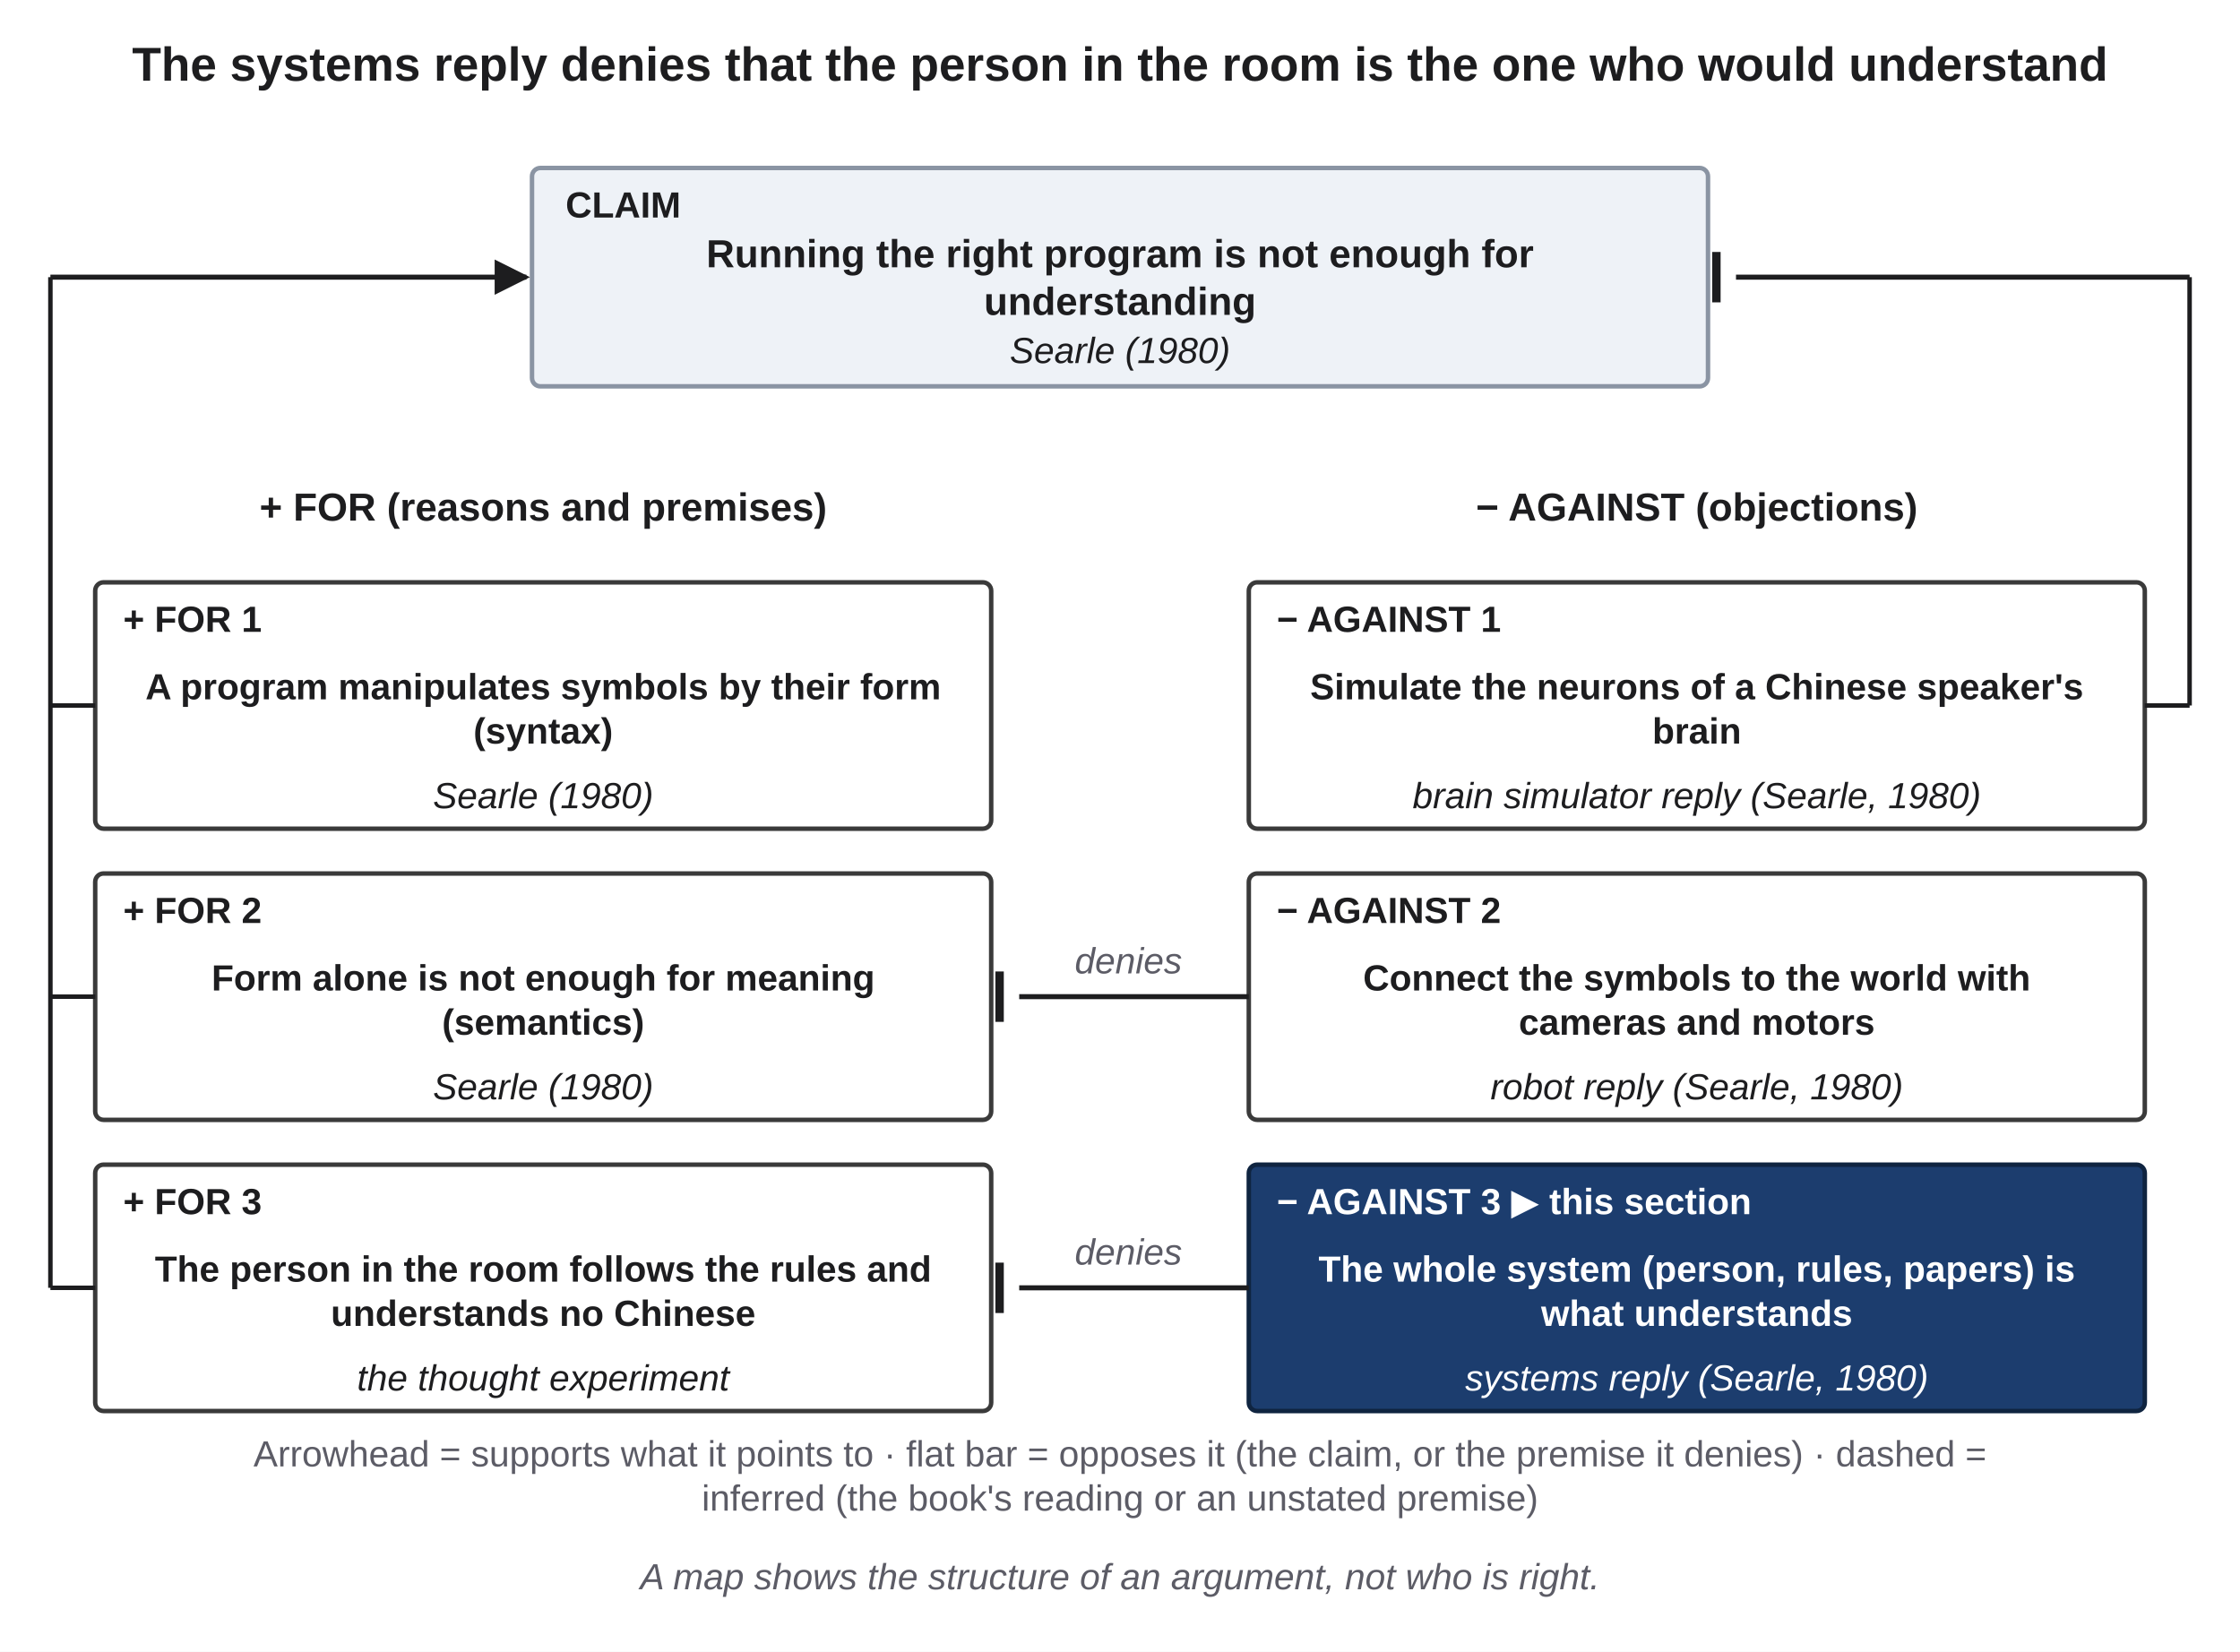
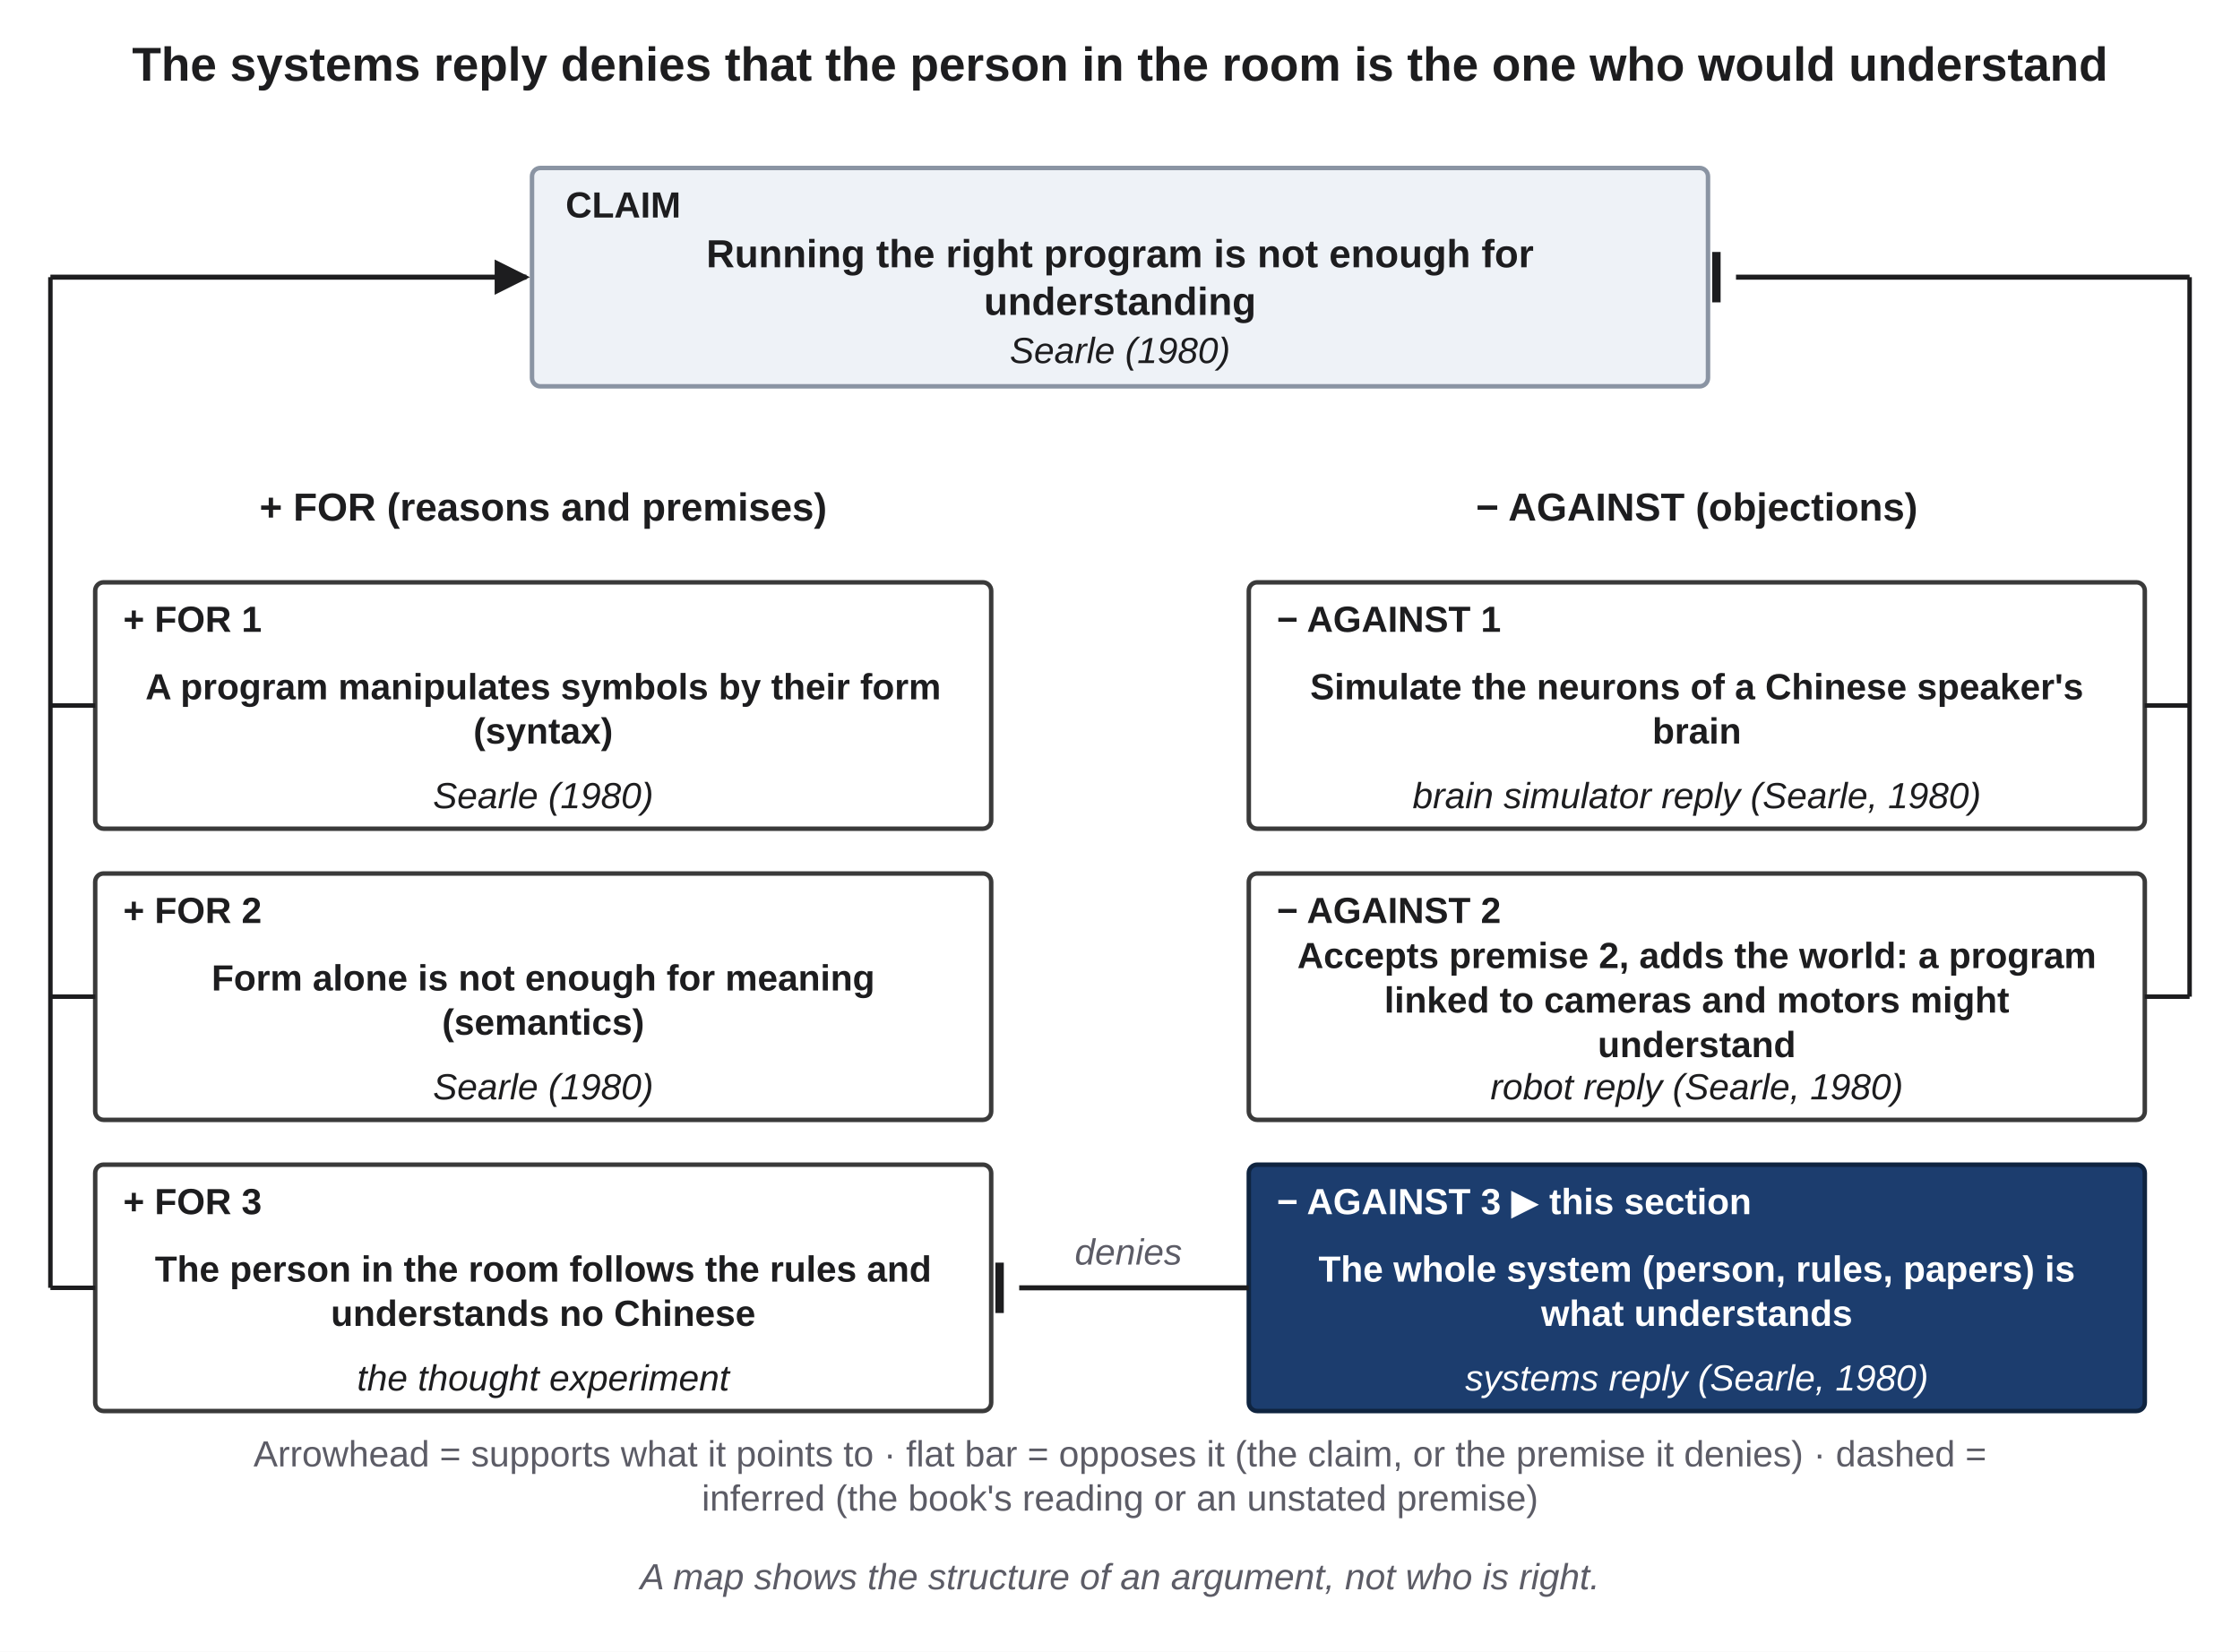
<svg xmlns="http://www.w3.org/2000/svg" viewBox="0 0 800 590" width="800" height="590" role="img" font-family="'Source Sans 3', 'Source Sans Pro', 'Helvetica Neue', Arial, sans-serif">
  <defs>
    <marker id="arrow-color" viewBox="0 0 10 10" refX="9" refY="5" markerWidth="7" markerHeight="7" orient="auto-start-reverse">
      <path d="M0,0 L10,5 L0,10 z" fill="#1D1D1F" />
    </marker>
    <pattern id="hatch" patternUnits="userSpaceOnUse" width="8" height="8" patternTransform="rotate(45)">
      <rect width="8" height="8" fill="#FFFFFF" />
      <line x1="0" y1="0" x2="0" y2="8" stroke="#9A9A9A" stroke-width="1.3" />
    </pattern>
    <pattern id="dots" patternUnits="userSpaceOnUse" width="7" height="7">
      <rect width="7" height="7" fill="#FFFFFF" />
      <circle cx="3.5" cy="3.5" r="1.2" fill="#000" />
    </pattern>
  </defs>
  <rect width="800" height="590" fill="#FFFFFF" />
  <text x="400.0" y="24.0" font-size="17" font-weight="700" text-anchor="middle" dominant-baseline="middle" fill="#1D1D1F" style="">The systems reply denies that the person in the room is the one who would understand</text>
  <rect x="190" y="60" width="420" height="78" rx="3" fill="#EEF2F7" stroke="#8A94A3" stroke-width="1.6" />
  <text x="400.0" y="99.0" font-size="14" font-weight="600" text-anchor="middle" dominant-baseline="middle" fill="#1D1D1F" style="" />
  <text x="202.0" y="74.0" font-size="13" font-weight="700" text-anchor="start" dominant-baseline="middle" fill="#1D1D1F" style="">CLAIM</text>
  <text x="400.0" y="91.5" font-size="14" font-weight="600" text-anchor="middle" dominant-baseline="middle" fill="#1D1D1F" style="">Running the right program is not enough for</text>
  <text x="400.0" y="108.5" font-size="14" font-weight="600" text-anchor="middle" dominant-baseline="middle" fill="#1D1D1F" style="">understanding</text>
  <text x="400.0" y="126.0" font-size="13" font-weight="normal" text-anchor="middle" dominant-baseline="middle" fill="#1D1D1F" style="font-style:italic;">Searle (1980)</text>
  <text x="194.0" y="182.0" font-size="14" font-weight="700" text-anchor="middle" dominant-baseline="middle" fill="#1D1D1F" style="">+ FOR (reasons and premises)</text>
  <text x="606.0" y="182.0" font-size="14" font-weight="700" text-anchor="middle" dominant-baseline="middle" fill="#1D1D1F" style="">− AGAINST (objections)</text>
  <line x1="18" y1="99.0" x2="18" y2="460.0" stroke="#1D1D1F" stroke-width="1.6" />
  <path d="M18.0,99.0 L188.0,99.0" fill="none" stroke="#1D1D1F" stroke-width="1.8" marker-end="url(#arrow-color)" />
  <rect x="34" y="208" width="320" height="88" rx="3" fill="#FFFFFF" stroke="#3A3A3A" stroke-width="1.6" />
  <text x="194.0" y="252.0" font-size="14" font-weight="600" text-anchor="middle" dominant-baseline="middle" fill="#1D1D1F" style="" />
  <text x="44.0" y="222.0" font-size="13" font-weight="700" text-anchor="start" dominant-baseline="middle" fill="#1D1D1F" style="">+ FOR 1</text>
  <text x="194.0" y="246.1" font-size="13" font-weight="600" text-anchor="middle" dominant-baseline="middle" fill="#1D1D1F" style="">A program manipulates symbols by their form</text>
  <text x="194.0" y="261.9" font-size="13" font-weight="600" text-anchor="middle" dominant-baseline="middle" fill="#1D1D1F" style="">(syntax)</text>
  <text x="194.0" y="285.0" font-size="13" font-weight="normal" text-anchor="middle" dominant-baseline="middle" fill="#1D1D1F" style="font-style:italic;">Searle (1980)</text>
  <line x1="18" y1="252.0" x2="34" y2="252.0" stroke="#1D1D1F" stroke-width="1.6" />
  <rect x="34" y="312" width="320" height="88" rx="3" fill="#FFFFFF" stroke="#3A3A3A" stroke-width="1.6" />
  <text x="194.0" y="356.0" font-size="14" font-weight="600" text-anchor="middle" dominant-baseline="middle" fill="#1D1D1F" style="" />
  <text x="44.0" y="326.0" font-size="13" font-weight="700" text-anchor="start" dominant-baseline="middle" fill="#1D1D1F" style="">+ FOR 2</text>
  <text x="194.0" y="350.1" font-size="13" font-weight="600" text-anchor="middle" dominant-baseline="middle" fill="#1D1D1F" style="">Form alone is not enough for meaning</text>
  <text x="194.0" y="365.9" font-size="13" font-weight="600" text-anchor="middle" dominant-baseline="middle" fill="#1D1D1F" style="">(semantics)</text>
  <text x="194.0" y="389.0" font-size="13" font-weight="normal" text-anchor="middle" dominant-baseline="middle" fill="#1D1D1F" style="font-style:italic;">Searle (1980)</text>
  <line x1="18" y1="356.0" x2="34" y2="356.0" stroke="#1D1D1F" stroke-width="1.6" />
  <rect x="34" y="416" width="320" height="88" rx="3" fill="#FFFFFF" stroke="#3A3A3A" stroke-width="1.6" />
  <text x="194.0" y="460.0" font-size="14" font-weight="600" text-anchor="middle" dominant-baseline="middle" fill="#1D1D1F" style="" />
  <text x="44.0" y="430.0" font-size="13" font-weight="700" text-anchor="start" dominant-baseline="middle" fill="#1D1D1F" style="">+ FOR 3</text>
  <text x="194.0" y="454.1" font-size="13" font-weight="600" text-anchor="middle" dominant-baseline="middle" fill="#1D1D1F" style="">The person in the room follows the rules and</text>
  <text x="194.0" y="469.9" font-size="13" font-weight="600" text-anchor="middle" dominant-baseline="middle" fill="#1D1D1F" style="">understands no Chinese</text>
  <text x="194.0" y="493.0" font-size="13" font-weight="normal" text-anchor="middle" dominant-baseline="middle" fill="#1D1D1F" style="font-style:italic;">the thought experiment</text>
  <line x1="18" y1="460.0" x2="34" y2="460.0" stroke="#1D1D1F" stroke-width="1.6" />
-   <line x1="782" y1="99.0" x2="782" y2="252.0" stroke="#1D1D1F" stroke-width="1.6" />
+   <line x1="782" y1="99.0" x2="782" y2="356.0" stroke="#1D1D1F" stroke-width="1.6" />
  <line x1="782" y1="99.0" x2="620" y2="99.0" stroke="#1D1D1F" stroke-width="1.8" />
  <line x1="613" y1="90.0" x2="613" y2="108.0" stroke="#1D1D1F" stroke-width="3" />
  <rect x="446" y="208" width="320" height="88" rx="3" fill="#FFFFFF" stroke="#3A3A3A" stroke-width="1.6" />
  <text x="606.0" y="252.0" font-size="14" font-weight="600" text-anchor="middle" dominant-baseline="middle" fill="#1D1D1F" style="" />
  <text x="456.0" y="222.0" font-size="13" font-weight="700" text-anchor="start" dominant-baseline="middle" fill="#1D1D1F" style="">− AGAINST 1</text>
  <text x="606.0" y="246.1" font-size="13" font-weight="600" text-anchor="middle" dominant-baseline="middle" fill="#1D1D1F" style="">Simulate the neurons of a Chinese speaker's</text>
  <text x="606.0" y="261.9" font-size="13" font-weight="600" text-anchor="middle" dominant-baseline="middle" fill="#1D1D1F" style="">brain</text>
  <text x="606.0" y="285.0" font-size="13" font-weight="normal" text-anchor="middle" dominant-baseline="middle" fill="#1D1D1F" style="font-style:italic;">brain simulator reply (Searle, 1980)</text>
  <line x1="766" y1="252.0" x2="782" y2="252.0" stroke="#1D1D1F" stroke-width="1.6" />
  <rect x="446" y="312" width="320" height="88" rx="3" fill="#FFFFFF" stroke="#3A3A3A" stroke-width="1.6" />
  <text x="606.0" y="356.0" font-size="14" font-weight="600" text-anchor="middle" dominant-baseline="middle" fill="#1D1D1F" style="" />
  <text x="456.0" y="326.0" font-size="13" font-weight="700" text-anchor="start" dominant-baseline="middle" fill="#1D1D1F" style="">− AGAINST 2</text>
-   <text x="606.0" y="350.1" font-size="13" font-weight="600" text-anchor="middle" dominant-baseline="middle" fill="#1D1D1F" style="">Connect the symbols to the world with</text>
-   <text x="606.0" y="365.9" font-size="13" font-weight="600" text-anchor="middle" dominant-baseline="middle" fill="#1D1D1F" style="">cameras and motors</text>
+   <text x="606.0" y="342.1" font-size="13" font-weight="600" text-anchor="middle" dominant-baseline="middle" fill="#1D1D1F" style="">Accepts premise 2, adds the world: a program</text>
+   <text x="606.0" y="358.0" font-size="13" font-weight="600" text-anchor="middle" dominant-baseline="middle" fill="#1D1D1F" style="">linked to cameras and motors might</text>
+   <text x="606.0" y="373.9" font-size="13" font-weight="600" text-anchor="middle" dominant-baseline="middle" fill="#1D1D1F" style="">understand</text>
  <text x="606.0" y="389.0" font-size="13" font-weight="normal" text-anchor="middle" dominant-baseline="middle" fill="#1D1D1F" style="font-style:italic;">robot reply (Searle, 1980)</text>
-   <line x1="446" y1="356.0" x2="364" y2="356.0" stroke="#1D1D1F" stroke-width="1.8" />
-   <line x1="357" y1="347.0" x2="357" y2="365.0" stroke="#1D1D1F" stroke-width="3" />
-   <text x="403.0" y="344.0" font-size="13" font-weight="normal" text-anchor="middle" dominant-baseline="middle" fill="#5C5C66" style="font-style:italic;">denies</text>
+   <line x1="766" y1="356.0" x2="782" y2="356.0" stroke="#1D1D1F" stroke-width="1.6" />
  <rect x="446" y="416" width="320" height="88" rx="3" fill="#1C3D6E" stroke="#0F2440" stroke-width="1.6" />
  <text x="606.0" y="460.0" font-size="14" font-weight="600" text-anchor="middle" dominant-baseline="middle" fill="#FFFFFF" style="" />
  <text x="456.0" y="430.0" font-size="13" font-weight="700" text-anchor="start" dominant-baseline="middle" fill="#FFFFFF" style="">− AGAINST 3  ▶ this section</text>
  <text x="606.0" y="454.1" font-size="13" font-weight="600" text-anchor="middle" dominant-baseline="middle" fill="#FFFFFF" style="">The whole system (person, rules, papers) is</text>
  <text x="606.0" y="469.9" font-size="13" font-weight="600" text-anchor="middle" dominant-baseline="middle" fill="#FFFFFF" style="">what understands</text>
  <text x="606.0" y="493.0" font-size="13" font-weight="normal" text-anchor="middle" dominant-baseline="middle" fill="#FFFFFF" style="font-style:italic;">systems reply (Searle, 1980)</text>
  <line x1="446" y1="460.0" x2="364" y2="460.0" stroke="#1D1D1F" stroke-width="1.8" />
  <line x1="357" y1="451.0" x2="357" y2="469.0" stroke="#1D1D1F" stroke-width="3" />
  <text x="403.0" y="448.0" font-size="13" font-weight="normal" text-anchor="middle" dominant-baseline="middle" fill="#5C5C66" style="font-style:italic;">denies</text>
  <text x="400.0" y="520.1" font-size="13" font-weight="normal" text-anchor="middle" dominant-baseline="middle" fill="#5C5C66" style="">Arrowhead = supports what it points to · flat bar = opposes it (the claim, or the premise it denies) · dashed =</text>
  <text x="400.0" y="535.9" font-size="13" font-weight="normal" text-anchor="middle" dominant-baseline="middle" fill="#5C5C66" style="">inferred (the book's reading or an unstated premise)</text>
  <text x="400.0" y="564.0" font-size="13" font-weight="normal" text-anchor="middle" dominant-baseline="middle" fill="#5C5C66" style="font-style:italic;">A map shows the structure of an argument, not who is right.</text>
</svg>
